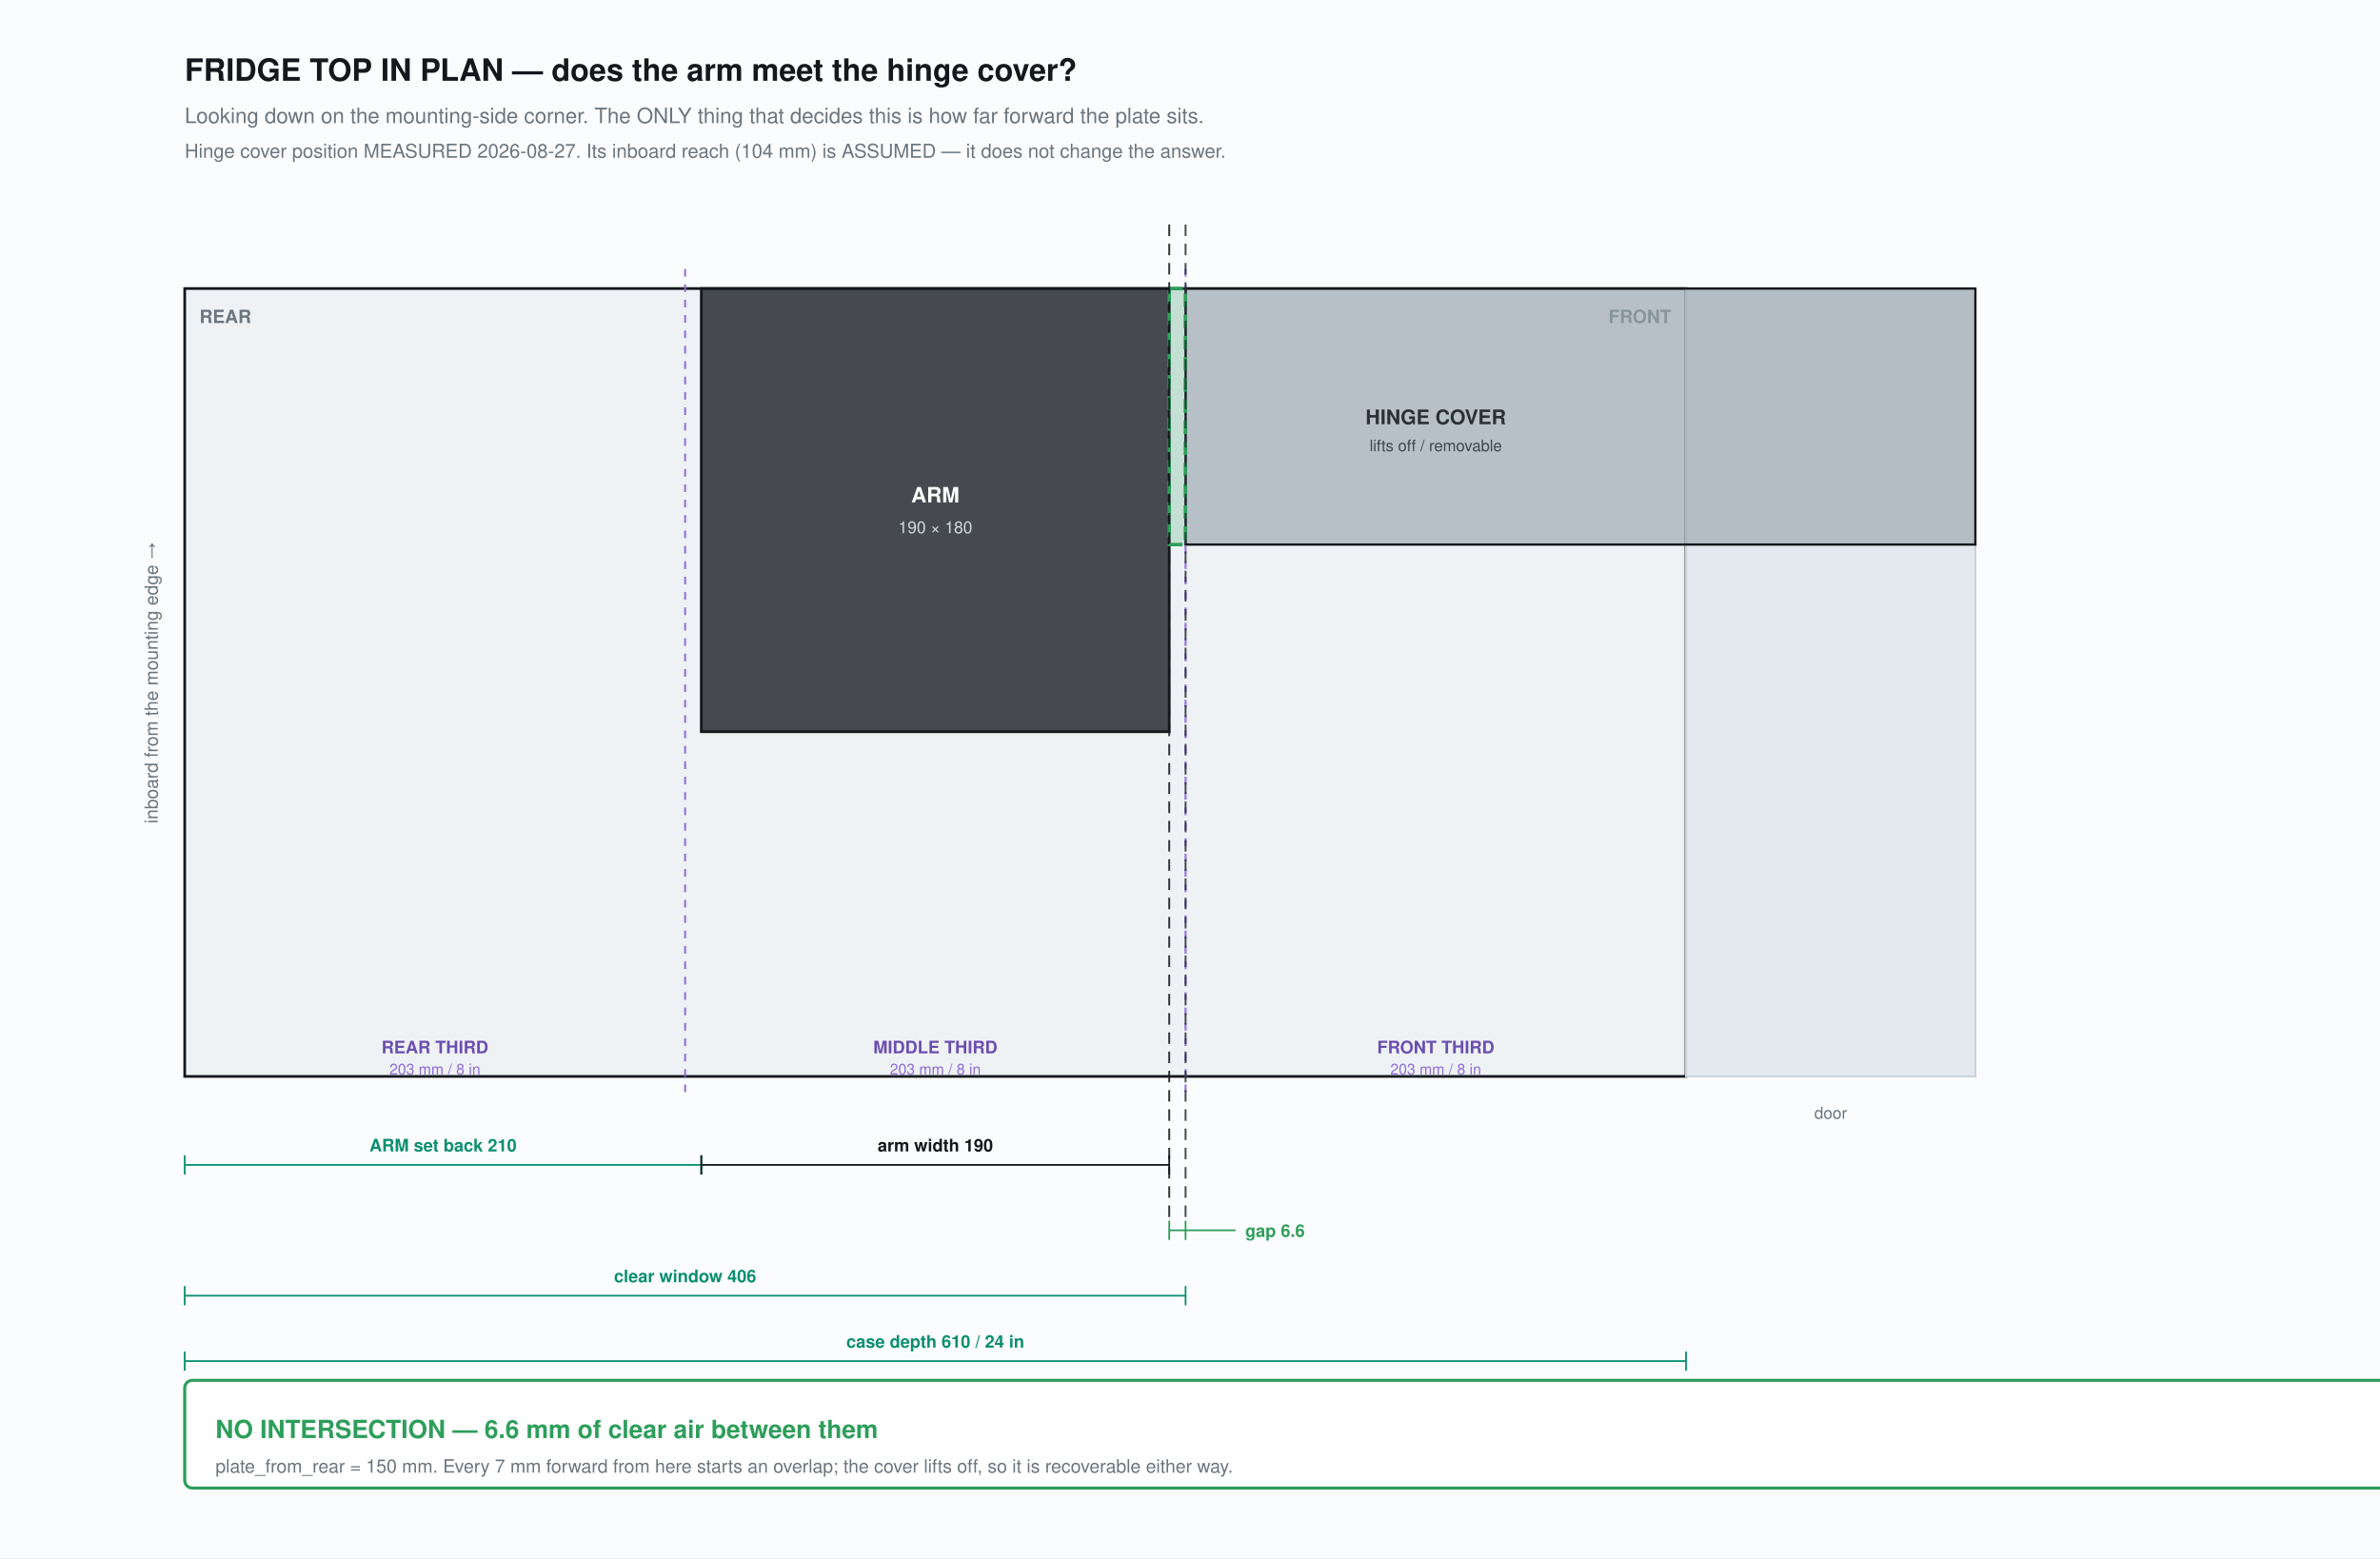
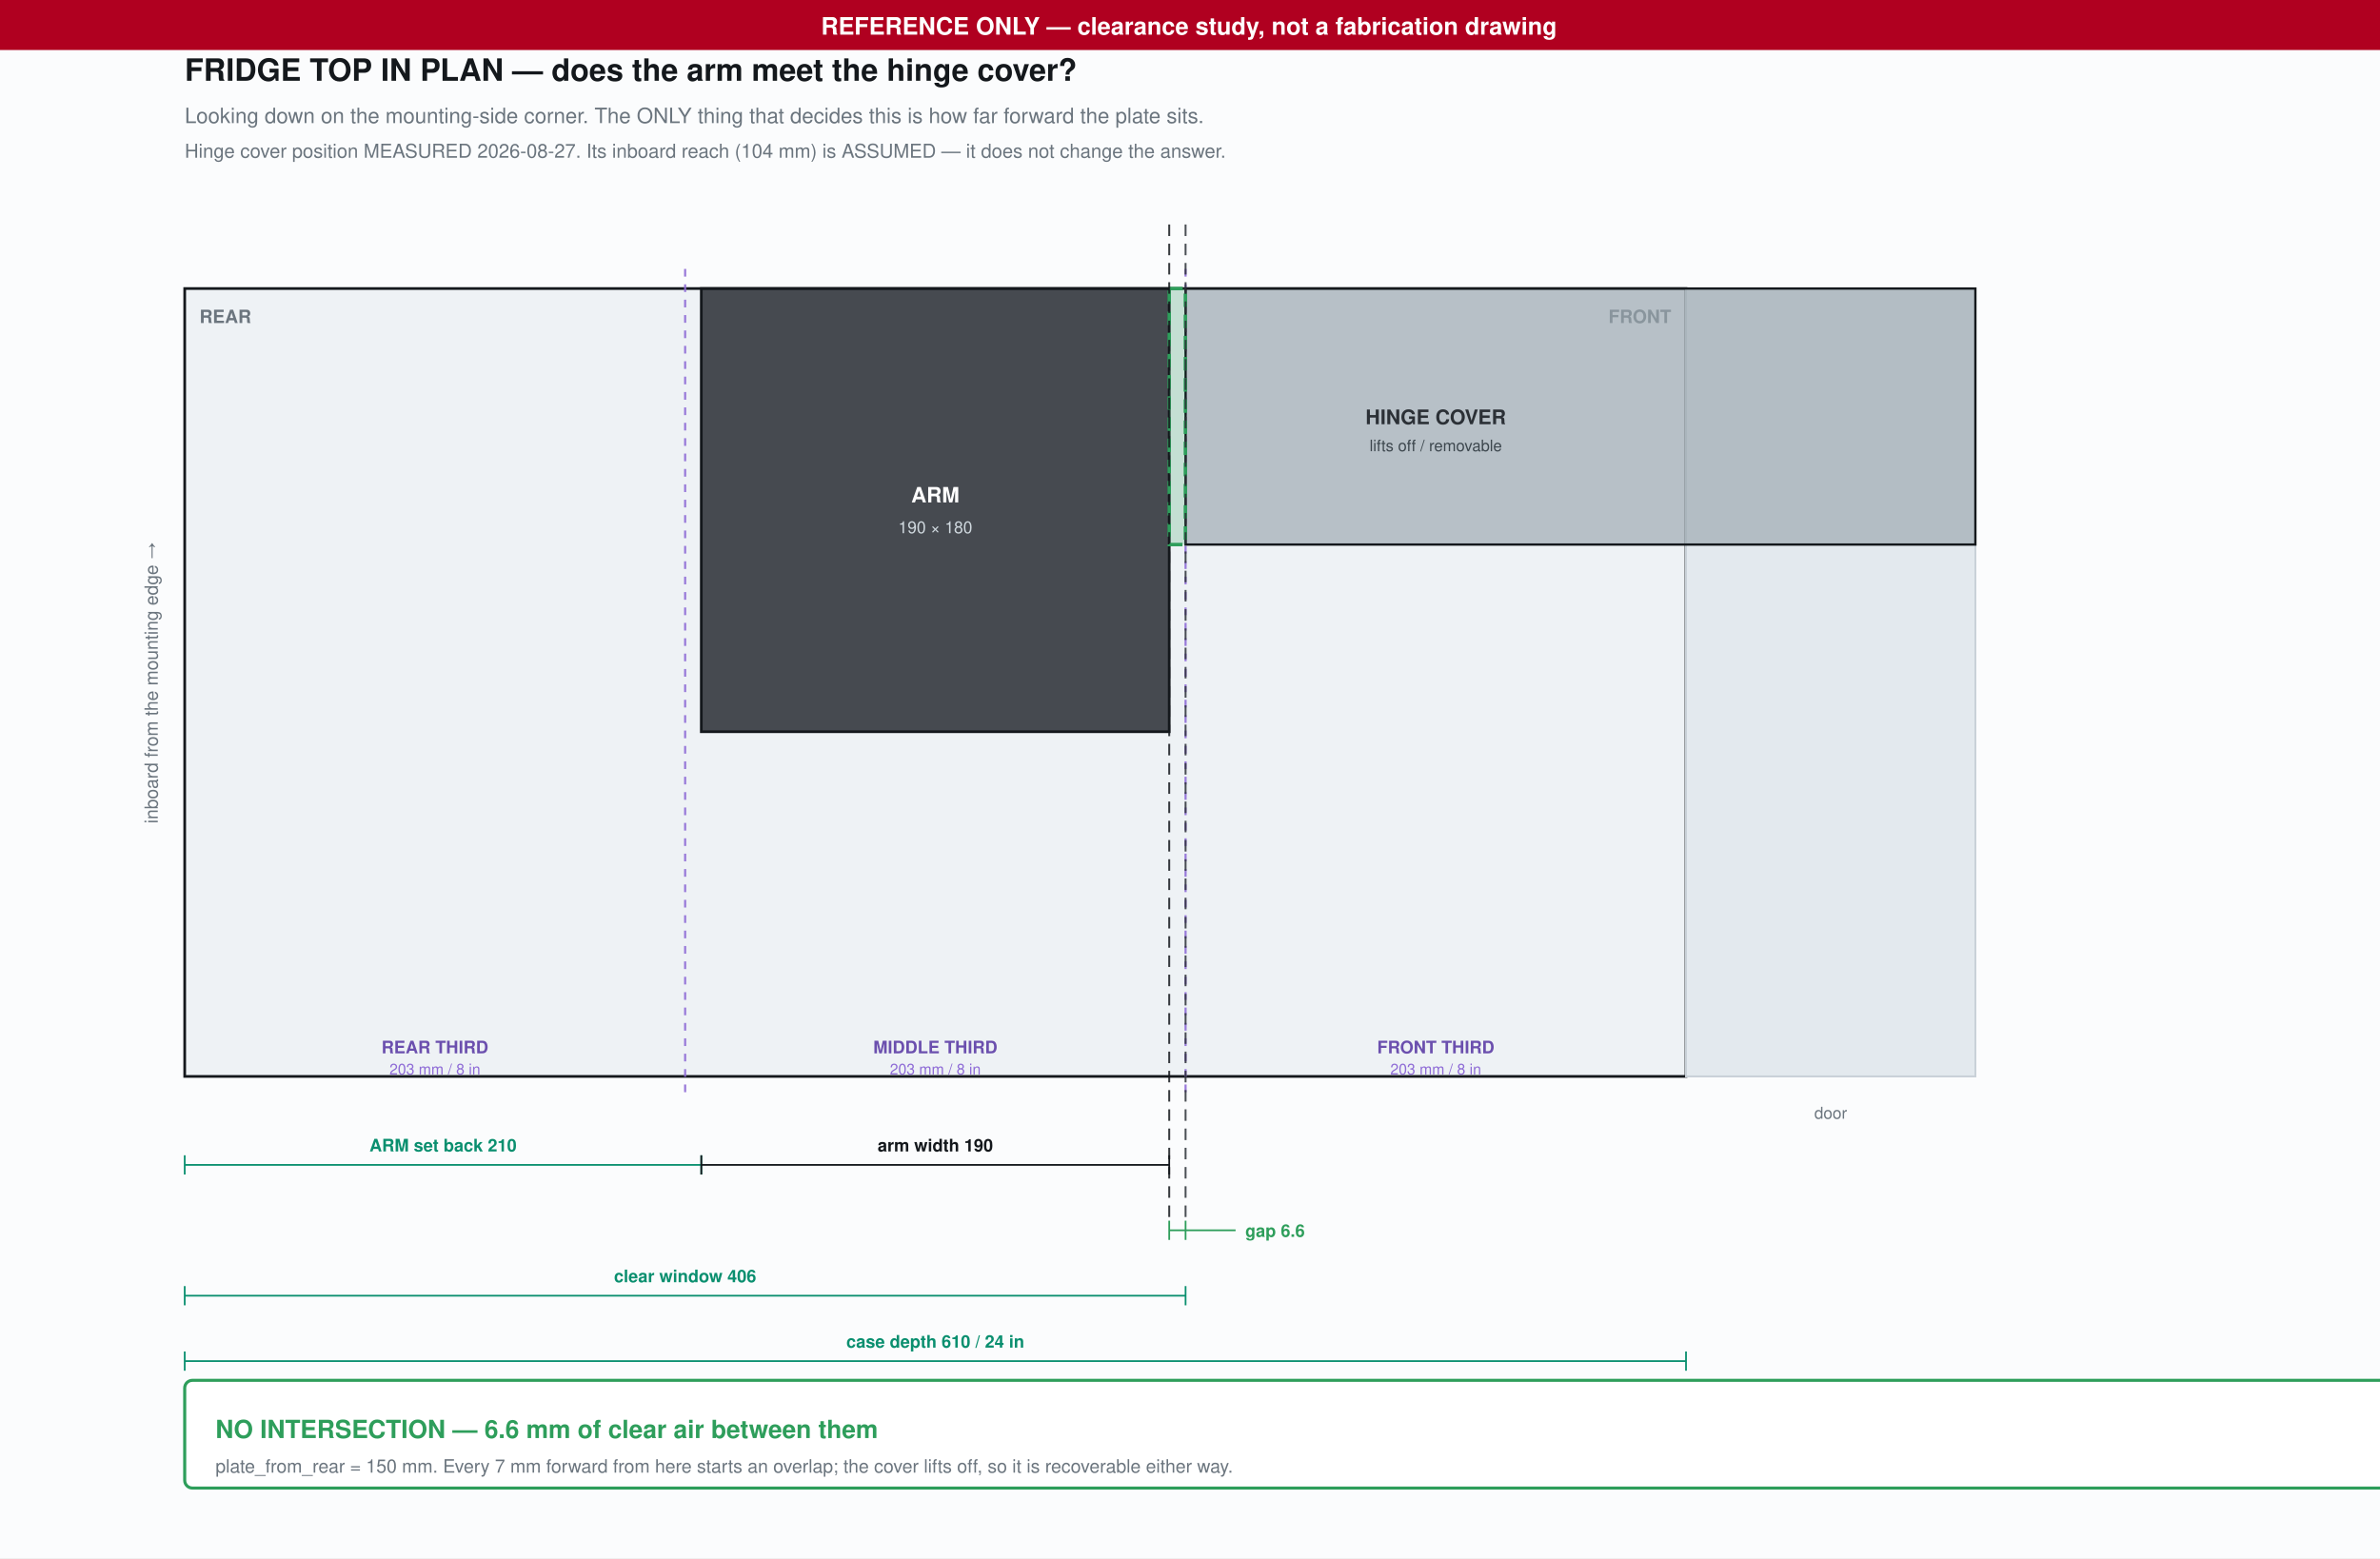
<svg xmlns="http://www.w3.org/2000/svg" width="1237" height="810" viewBox="0 0 1237 810">
  <rect width="1237" height="810" fill="#fbfcfd" />
+   <rect width="1237" height="26" fill="#b00020" />
+   <text x="618" y="18" font-family="Helvetica,Arial,sans-serif" font-size="12.5" font-weight="bold" text-anchor="middle" fill="#fff">REFERENCE ONLY — clearance study, not a fabrication drawing</text>
  <text x="96.00" y="42.00" font-family="Helvetica,Arial,sans-serif" font-size="16" text-anchor="start" fill="#14181c" font-weight="bold">FRIDGE TOP IN PLAN — does the arm meet the hinge cover?</text>
  <text x="96.00" y="64.00" font-family="Helvetica,Arial,sans-serif" font-size="11" text-anchor="start" fill="#6b757e" font-weight="normal">Looking down on the mounting-side corner. The ONLY thing that decides this is how far forward the plate sits.</text>
  <text x="96.00" y="82.00" font-family="Helvetica,Arial,sans-serif" font-size="10" text-anchor="start" fill="#6b757e" font-weight="normal">Hinge cover position MEASURED 2026-08-27. Its inboard reach (104 mm) is ASSUMED — it does not change the answer.</text>
  <rect x="96.0" y="150.0" width="780.3" height="409.6" fill="#eef2f5" stroke="#14181c" stroke-width="1.4" />
  <rect x="876.3" y="150.0" width="150.4" height="409.6" fill="#e3e9ee" stroke="#c9d1d8" stroke-width="1" />
  <text x="951.49" y="581.60" font-family="Helvetica,Arial,sans-serif" font-size="8.5" text-anchor="middle" fill="#6b757e" font-weight="normal">door</text>
  <text x="103.68" y="167.92" font-family="Helvetica,Arial,sans-serif" font-size="9.5" text-anchor="start" fill="#6b757e" font-weight="bold">REAR</text>
  <text x="868.61" y="167.92" font-family="Helvetica,Arial,sans-serif" font-size="9.5" text-anchor="end" fill="#6b757e" font-weight="bold">FRONT</text>
  <text x="82.00" y="354.80" font-family="Helvetica,Arial,sans-serif" font-size="9.5" text-anchor="middle" fill="#6b757e" font-weight="normal" transform="rotate(-90.0 82.00 354.80)">inboard from the mounting edge →</text>
  <line x1="356.1" y1="139.8" x2="356.1" y2="569.8" stroke="#8e6bd6" stroke-width="1.1" stroke-dasharray="4 4" opacity="0.9" />
  <line x1="616.2" y1="139.8" x2="616.2" y2="569.8" stroke="#8e6bd6" stroke-width="1.1" stroke-dasharray="4 4" opacity="0.9" />
  <text x="226.05" y="547.60" font-family="Helvetica,Arial,sans-serif" font-size="9.0" text-anchor="middle" fill="#6b4fae" font-weight="bold">REAR THIRD</text>
  <text x="226.05" y="558.60" font-family="Helvetica,Arial,sans-serif" font-size="7.8" text-anchor="middle" fill="#8e6bd6" font-weight="normal">203 mm / 8 in</text>
  <text x="486.14" y="547.60" font-family="Helvetica,Arial,sans-serif" font-size="9.0" text-anchor="middle" fill="#6b4fae" font-weight="bold">MIDDLE THIRD</text>
  <text x="486.14" y="558.60" font-family="Helvetica,Arial,sans-serif" font-size="7.8" text-anchor="middle" fill="#8e6bd6" font-weight="normal">203 mm / 8 in</text>
  <text x="746.24" y="547.60" font-family="Helvetica,Arial,sans-serif" font-size="9.0" text-anchor="middle" fill="#6b4fae" font-weight="bold">FRONT THIRD</text>
  <text x="746.24" y="558.60" font-family="Helvetica,Arial,sans-serif" font-size="7.8" text-anchor="middle" fill="#8e6bd6" font-weight="normal">203 mm / 8 in</text>
  <rect x="616.2" y="150.0" width="410.5" height="133.1" fill="#9aa6ae" fill-opacity="0.65" stroke="#14181c" stroke-width="1.2" />
  <text x="746.24" y="220.56" font-family="Helvetica,Arial,sans-serif" font-size="10.5" text-anchor="middle" fill="#2b3036" font-weight="bold">HINGE COVER</text>
  <text x="746.24" y="234.56" font-family="Helvetica,Arial,sans-serif" font-size="8.2" text-anchor="middle" fill="#3d474e" font-weight="normal">lifts off / removable</text>
  <rect x="364.5" y="150.0" width="243.2" height="230.4" fill="#2b3036" fill-opacity="0.86" stroke="#14181c" stroke-width="1.4" />
  <text x="486.14" y="261.20" font-family="Helvetica,Arial,sans-serif" font-size="11" text-anchor="middle" fill="#fff" font-weight="bold">ARM</text>
  <text x="486.14" y="277.20" font-family="Helvetica,Arial,sans-serif" font-size="8.6" text-anchor="middle" fill="#cfd8de" font-weight="normal">190 × 180</text>
  <rect x="607.7" y="150.0" width="8.4" height="133.1" fill="#2e9e5b" fill-opacity="0.22" stroke="#2e9e5b" stroke-width="1.8" stroke-dasharray="7 4" />
  <line x1="607.7" y1="116.7" x2="607.7" y2="636.4" stroke="#14181c" stroke-width="1" stroke-dasharray="6 4" opacity="0.85" />
  <line x1="616.2" y1="116.7" x2="616.2" y2="636.4" stroke="#2b3036" stroke-width="1" stroke-dasharray="6 4" opacity="0.85" />
  <line x1="96.0" y1="605.6" x2="364.5" y2="605.6" stroke="#0a8f6f" stroke-width="0.9" />
  <line x1="96.0" y1="600.6" x2="96.0" y2="610.6" stroke="#0a8f6f" stroke-width="0.9" />
  <line x1="364.5" y1="600.6" x2="364.5" y2="610.6" stroke="#0a8f6f" stroke-width="0.9" />
  <text x="230.27" y="598.60" font-family="Helvetica,Arial,sans-serif" font-size="9.0" text-anchor="middle" fill="#0a8f6f" font-weight="bold">ARM set back 210</text>
  <line x1="364.5" y1="605.6" x2="607.7" y2="605.6" stroke="#14181c" stroke-width="0.9" />
  <line x1="364.5" y1="600.6" x2="364.5" y2="610.6" stroke="#14181c" stroke-width="0.9" />
  <line x1="607.7" y1="600.6" x2="607.7" y2="610.6" stroke="#14181c" stroke-width="0.9" />
  <text x="486.14" y="598.60" font-family="Helvetica,Arial,sans-serif" font-size="9.0" text-anchor="middle" fill="#14181c" font-weight="bold">arm width 190</text>
  <line x1="607.7" y1="639.6" x2="616.2" y2="639.6" stroke="#2e9e5b" stroke-width="0.9" />
  <line x1="607.7" y1="634.6" x2="607.7" y2="644.6" stroke="#2e9e5b" stroke-width="0.9" />
  <line x1="616.2" y1="634.6" x2="616.2" y2="644.6" stroke="#2e9e5b" stroke-width="0.9" />
  <line x1="616.2" y1="639.6" x2="642.2" y2="639.6" stroke="#2e9e5b" stroke-width="0.9" />
  <text x="647.19" y="643.00" font-family="Helvetica,Arial,sans-serif" font-size="9.0" text-anchor="start" fill="#2e9e5b" font-weight="bold">gap 6.6</text>
  <line x1="96.0" y1="673.6" x2="616.2" y2="673.6" stroke="#0a8f6f" stroke-width="0.9" />
  <line x1="96.0" y1="668.6" x2="96.0" y2="678.6" stroke="#0a8f6f" stroke-width="0.9" />
  <line x1="616.2" y1="668.6" x2="616.2" y2="678.6" stroke="#0a8f6f" stroke-width="0.9" />
  <text x="356.10" y="666.60" font-family="Helvetica,Arial,sans-serif" font-size="9.0" text-anchor="middle" fill="#0a8f6f" font-weight="bold">clear window 406</text>
  <line x1="96.0" y1="707.6" x2="876.3" y2="707.6" stroke="#0a8f6f" stroke-width="0.9" />
  <line x1="96.0" y1="702.6" x2="96.0" y2="712.6" stroke="#0a8f6f" stroke-width="0.9" />
  <line x1="876.3" y1="702.6" x2="876.3" y2="712.6" stroke="#0a8f6f" stroke-width="0.9" />
  <text x="486.14" y="700.60" font-family="Helvetica,Arial,sans-serif" font-size="9.0" text-anchor="middle" fill="#0a8f6f" font-weight="bold">case depth 610 / 24 in</text>
  <text x="96.00" y="745.60" font-family="Helvetica,Arial,sans-serif" font-size="10.0" text-anchor="start" fill="#6b757e" font-weight="normal">The arm is 190 mm in a 203 mm column: 13.2 mm of total slack, 6.6 mm each side. That is the whole margin — it is arithmetic, not an allowance.</text>
  <rect x="96.0" y="717.6" width="1194.7" height="56" fill="#fff" stroke="#2e9e5b" stroke-width="1.6" rx="4" />
  <text x="112.00" y="747.60" font-family="Helvetica,Arial,sans-serif" font-size="13" text-anchor="start" fill="#2e9e5b" font-weight="bold">NO INTERSECTION — 6.6 mm of clear air between them</text>
  <text x="112.00" y="765.60" font-family="Helvetica,Arial,sans-serif" font-size="9.6" text-anchor="start" fill="#6b757e" font-weight="normal">plate_from_rear = 150 mm. Every 7 mm forward from here starts an overlap; the cover lifts off, so it is recoverable either way.</text>
</svg>
